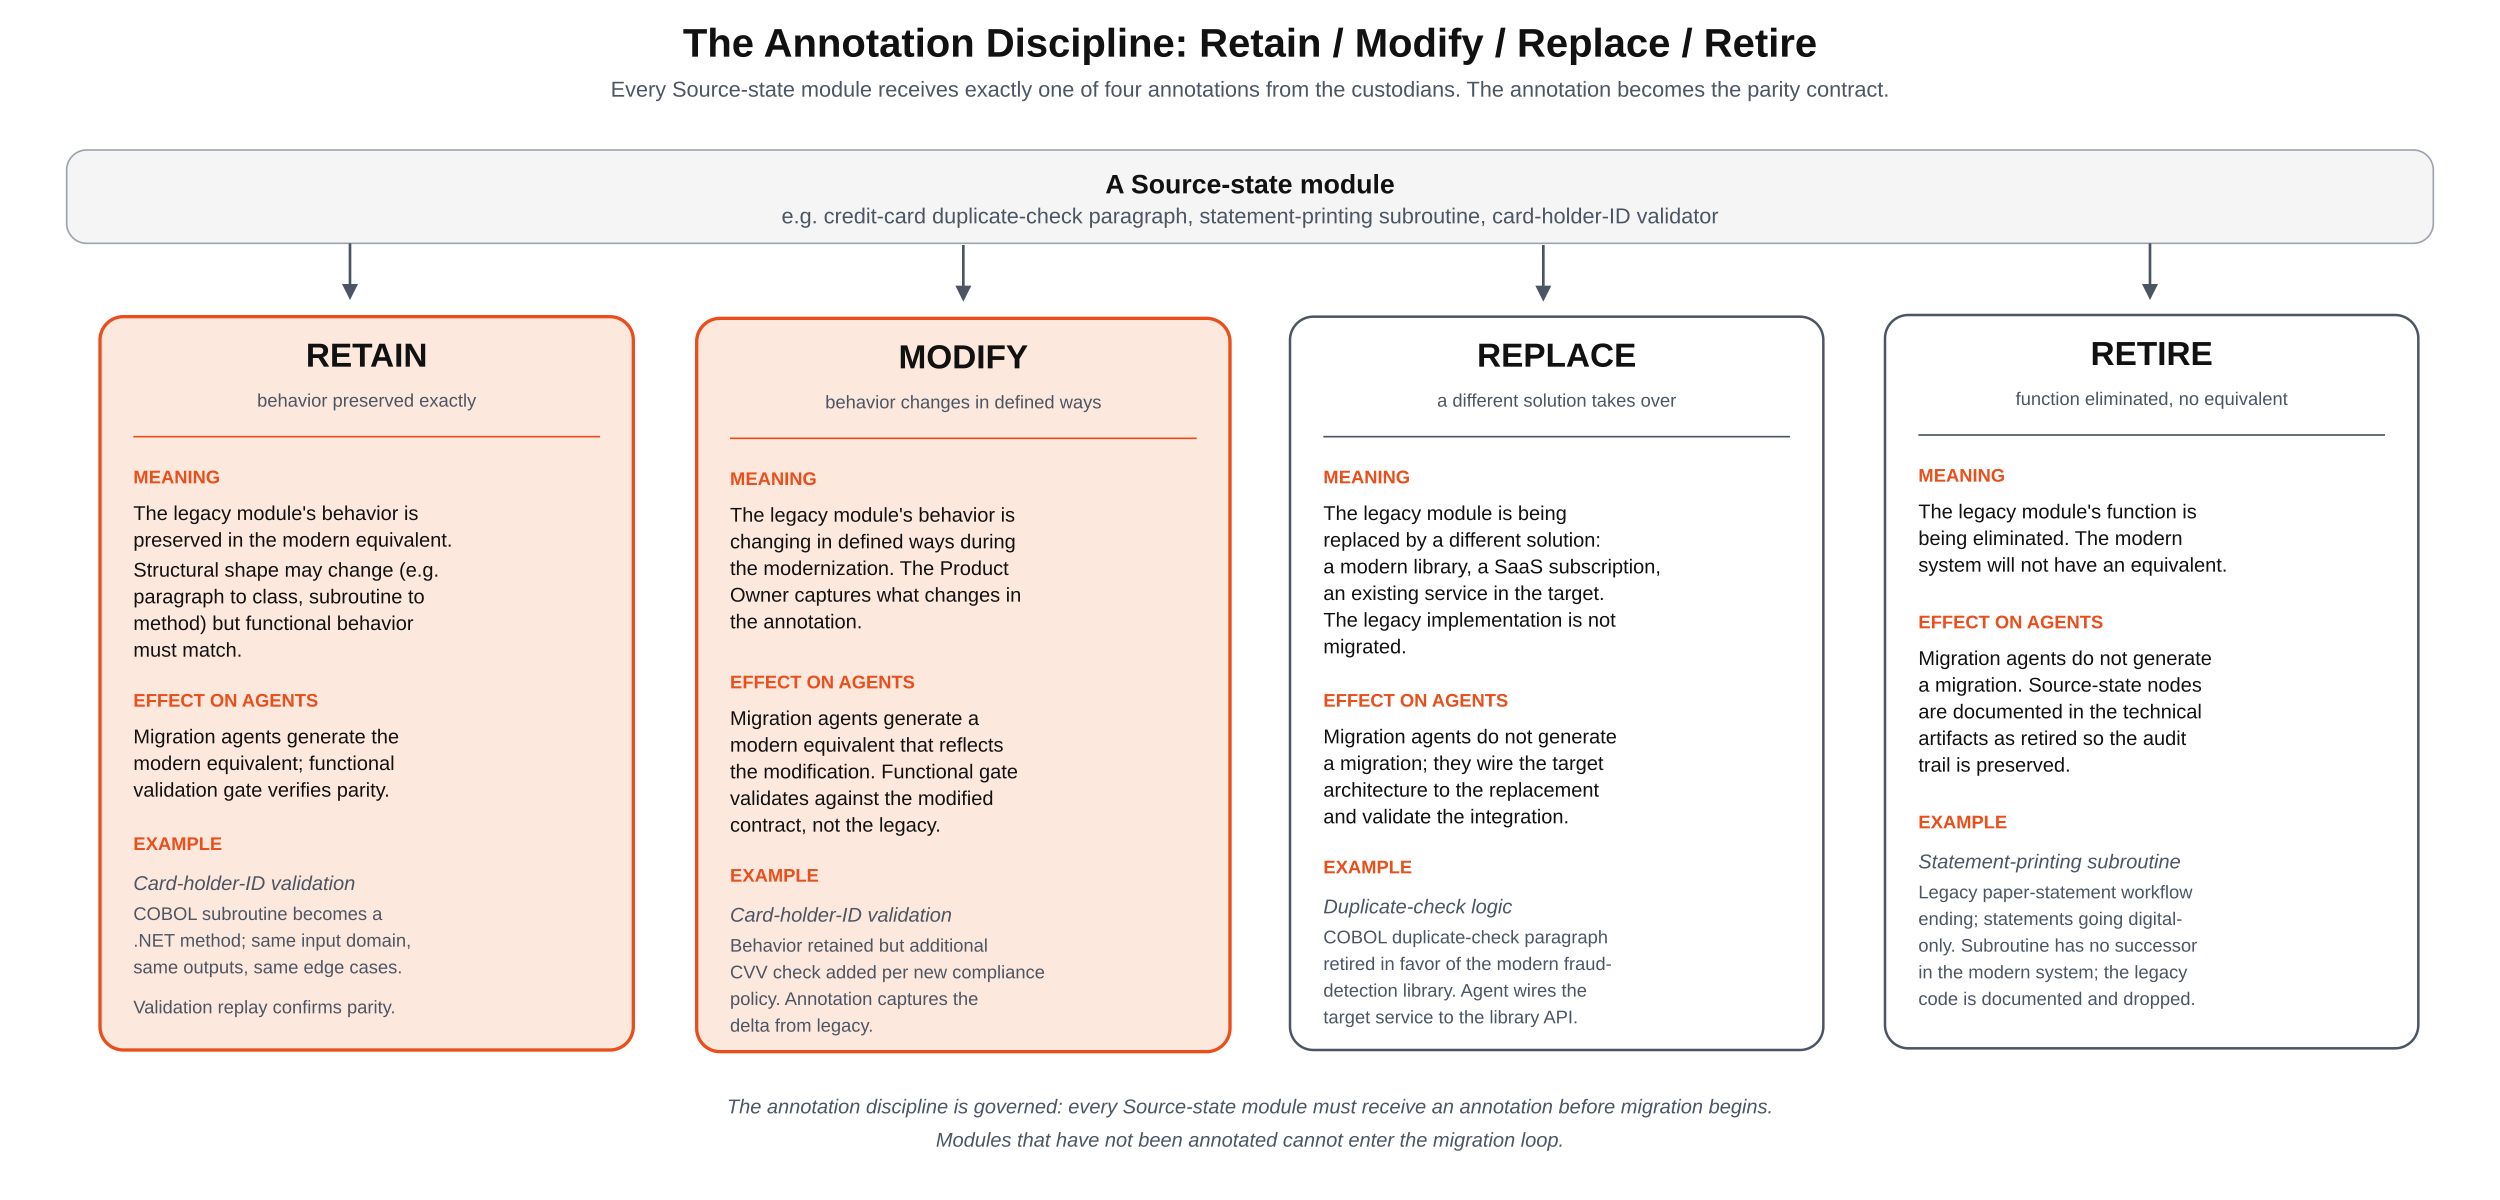
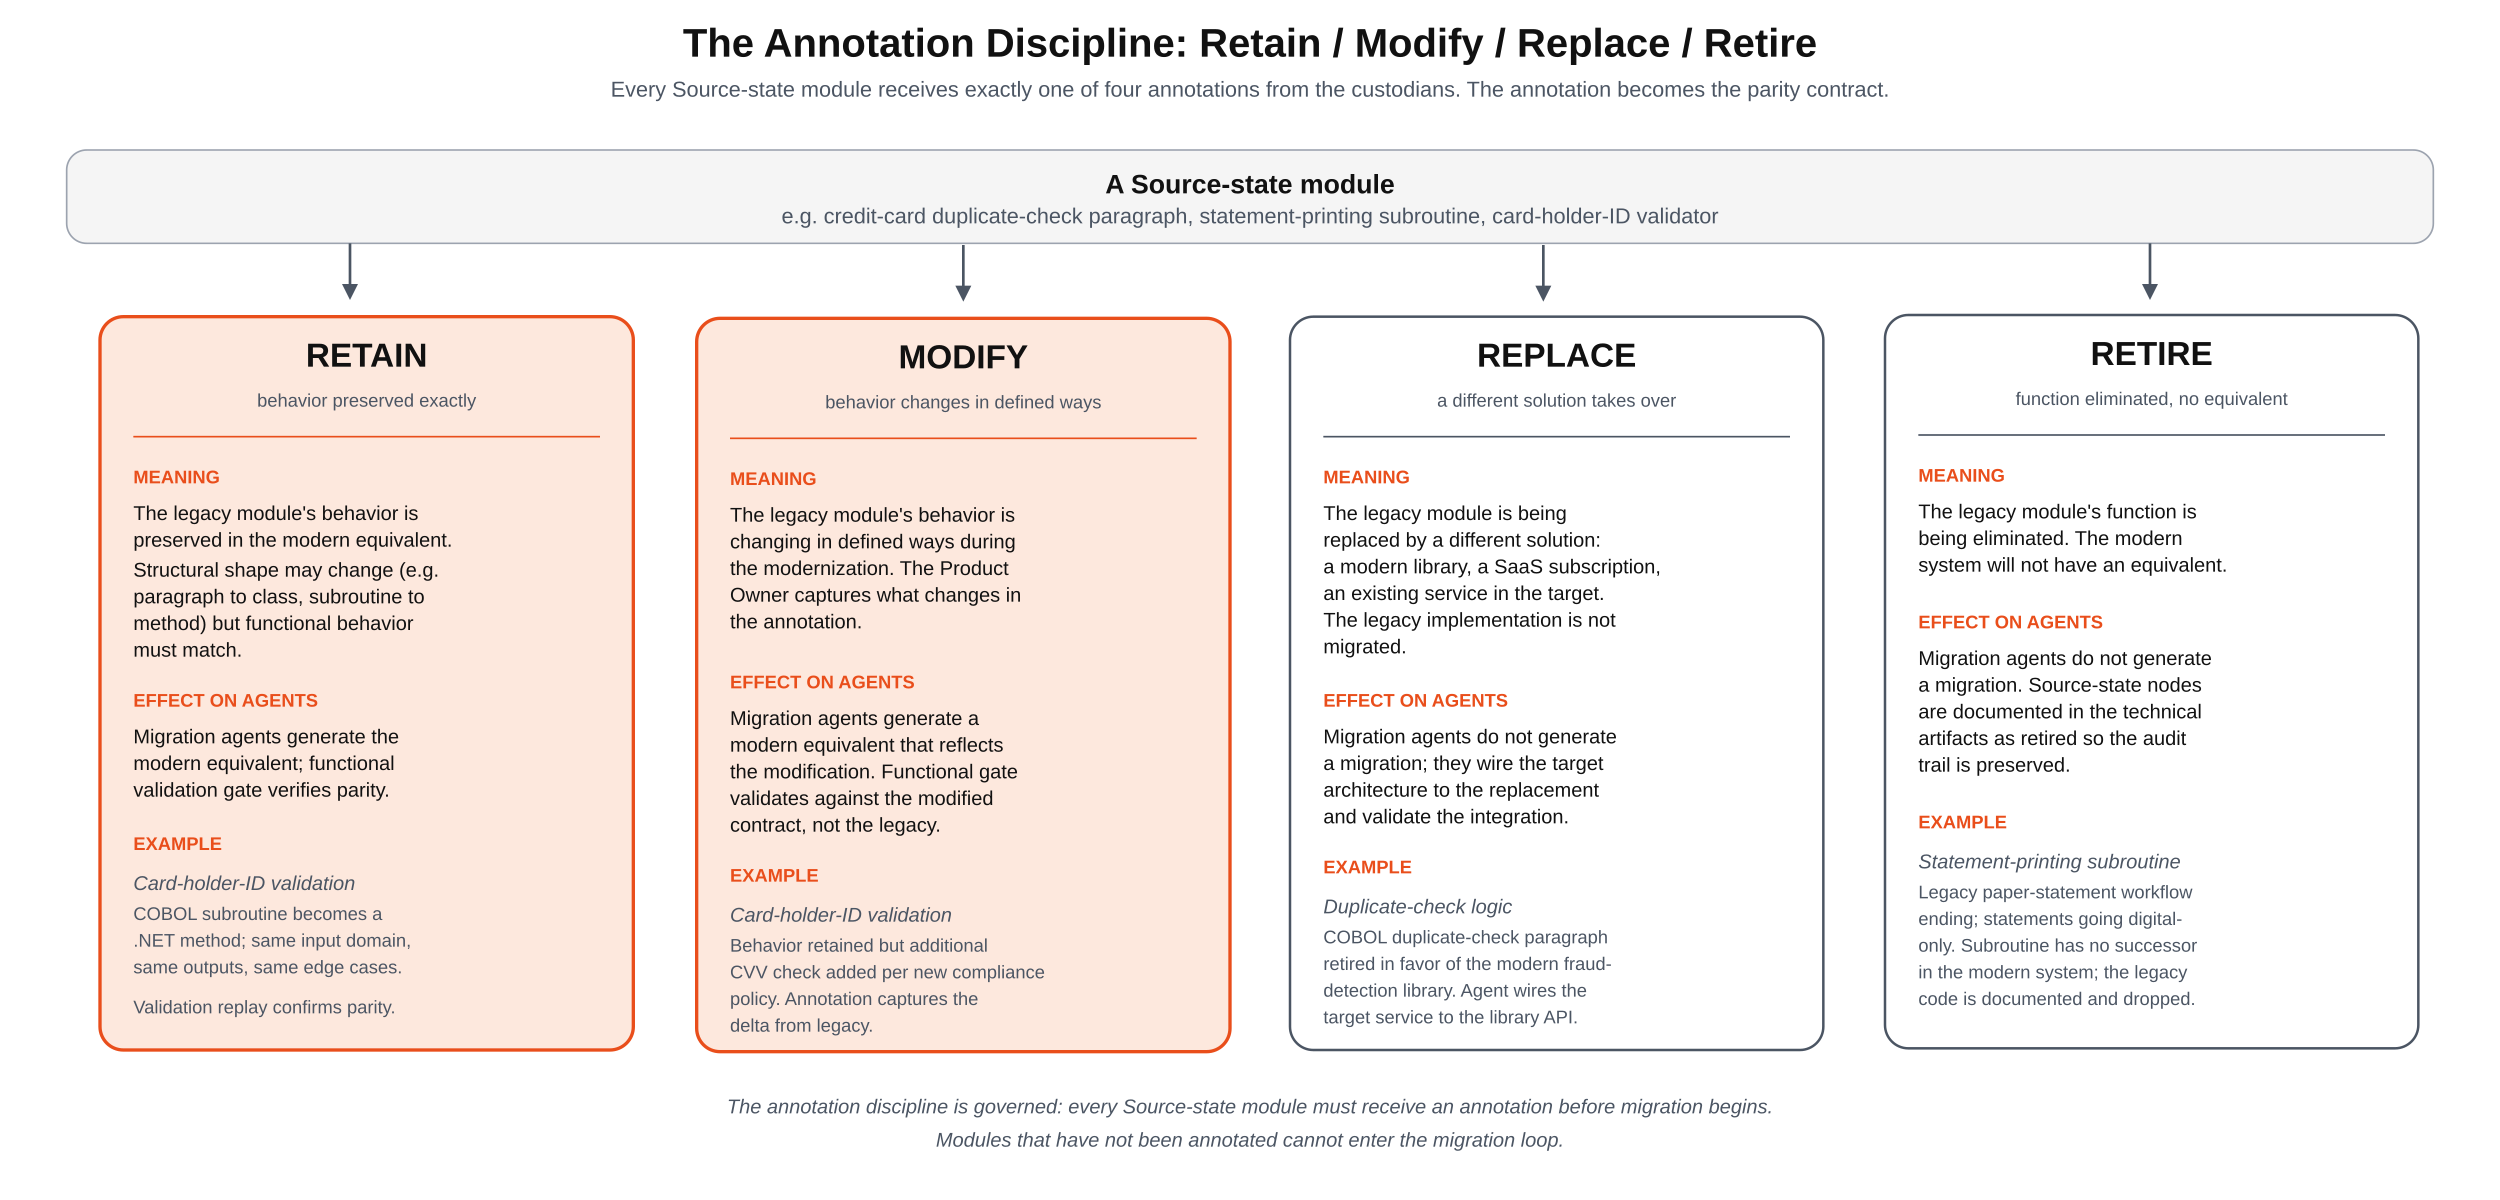
<svg xmlns="http://www.w3.org/2000/svg" width="100%" height="100%" viewBox="0 0 1500 720" version="1.1" xml:space="preserve" style="fill-rule:evenodd;clip-rule:evenodd;" class="se-svg">
  <g transform="matrix(1,0,0,1,750,34)">
-     <text x="-340.266px" y="0px" style="font-family:'Arial-BoldMT', 'Arial', sans-serif;font-weight:700;font-size:24px;fill:var(--se-text,#111111);">The <tspan x="-291.82px -274.488px " y="0px 0px ">An</tspan>notation Discipline: Retain / Modify / Replace / Retire</text>
+     <text x="-340.266px" y="0px" style="font-family:'Arial-BoldMT', 'Arial', sans-serif;font-weight:700;font-size:24px;fill:var(--se-text,#111111);">The Annotation Discipline: Retain / Modify / Replace / Retire</text>
  </g>
  <g transform="matrix(1,0,0,1,750,58)">
-     <text x="-383.589px" y="0px" style="font-family:'ArialMT', 'Arial', sans-serif;font-size:13px;fill:var(--se-text-secondary,#4b5563);">Every Source-state module receives exactly one of four annotations from the custodians. <tspan x="129.943px 137.884px " y="0px 0px ">Th</tspan>e annotation becomes the parity contract.</text>
+     <text x="-383.589px" y="0px" style="font-family:'ArialMT', 'Arial', sans-serif;font-size:13px;fill:var(--se-text-secondary,#4b5563);">Every Source-state module receives exactly one of four annotations from the custodians. The annotation becomes the parity contract.</text>
  </g>
  <path d="M1460,102L1460,134C1460,140.623 1454.623,146 1448,146L52,146C45.377,146 40,140.623 40,134L40,102C40,95.377 45.377,90 52,90L1448,90C1454.623,90 1460,95.377 1460,102Z" style="fill:var(--se-panel-fill,#f5f5f5);stroke:var(--se-panel-stroke,#9ca3af);stroke-width:1px;" />
  <g transform="matrix(1,0,0,1,750,116)">
-     <text x="-86.832px" y="0px" style="font-family:'Arial-BoldMT', 'Arial', sans-serif;font-weight:700;font-size:16px;fill:var(--se-text,#111111);">A<tspan x="-75.871px -71.426px " y="0px 0px "> S</tspan>ource-state module</text>
+     <text x="-86.832px" y="0px" style="font-family:'Arial-BoldMT', 'Arial', sans-serif;font-weight:700;font-size:16px;fill:var(--se-text,#111111);">A Source-state module</text>
  </g>
  <g transform="matrix(1,0,0,1,750,134)">
    <text x="-281.087px" y="0px" style="font-family:'ArialMT', 'Arial', sans-serif;font-size:13px;fill:var(--se-text-secondary,#4b5563);">e.g. credit-card duplicate-check paragraph, statement-printing subroutine, card-holder-ID validator</text>
  </g>
  <g>
    <path d="M214.8,170.4L210,180L205.2,170.4L214.8,170.4Z" style="fill:var(--se-text-secondary,#4b5563);fill-rule:nonzero;" />
    <path d="M210,146L210,172.32" style="fill:none;fill-rule:nonzero;stroke:var(--se-text-secondary,#4b5563);stroke-width:1.6px;" />
    <g transform="matrix(1,0,0,1,38,1)">
      <g transform="matrix(1,-0,-0,1,-38,-1)">
        <path d="M582.8,171.4L578,181L573.2,171.4L582.8,171.4Z" style="fill:var(--se-text-secondary,#4b5563);fill-rule:nonzero;" />
        <path d="M578,147L578,173.32" style="fill:none;fill-rule:nonzero;stroke:var(--se-text-secondary,#4b5563);stroke-width:1.6px;" />
      </g>
    </g>
    <g transform="matrix(1,0,0,1,-29,1)">
      <g transform="matrix(1,-0,-0,1,29,-1)">
        <path d="M930.8,171.4L926,181L921.2,171.4L930.8,171.4Z" style="fill:var(--se-text-secondary,#4b5563);fill-rule:nonzero;" />
        <path d="M926,147L926,173.32" style="fill:none;fill-rule:nonzero;stroke:var(--se-text-secondary,#4b5563);stroke-width:1.6px;" />
      </g>
    </g>
    <path d="M1294.8,170.4L1290,180L1285.2,170.4L1294.8,170.4Z" style="fill:var(--se-text-secondary,#4b5563);fill-rule:nonzero;" />
    <path d="M1290,146L1290,172.32" style="fill:none;fill-rule:nonzero;stroke:var(--se-text-secondary,#4b5563);stroke-width:1.6px;" />
  </g>
  <path d="M380,204L380,616C380,623.727 373.727,630 366,630L74,630C66.273,630 60,623.727 60,616L60,204C60,196.273 66.273,190 74,190L366,190C373.727,190 380,196.273 380,204Z" style="fill:var(--se-accent-fill,#FDE8DD);stroke:var(--se-accent,#E94E1B);stroke-width:2px;" />
  <g transform="matrix(1,0,0,1,220,220)">
-     <text x="-36.479px" y="0px" style="font-family:'Arial-BoldMT', 'Arial', sans-serif;font-weight:700;font-size:20px;fill:var(--se-text,#111111);">RET<tspan x="2.036px 16.479px " y="0px 0px ">AI</tspan>N</text>
+     <text x="-36.479px" y="0px" style="font-family:'Arial-BoldMT', 'Arial', sans-serif;font-weight:700;font-size:20px;fill:var(--se-text,#111111);">RETAIN</text>
  </g>
  <g transform="matrix(1,0,0,1,220,244)">
    <text x="-65.729px" y="0px" style="font-family:'ArialMT', 'Arial', sans-serif;font-size:11px;fill:var(--se-text-secondary,#4b5563);">behavior preserved exactly</text>
  </g>
  <path d="M80,262L360,262" style="fill:none;fill-rule:nonzero;stroke:var(--se-accent,#E94E1B);stroke-width:1px;" />
  <g transform="matrix(1,0,0,1,80,290)">
-     <text x="0px" y="0px" style="font-family:'Arial-BoldMT', 'Arial', sans-serif;font-weight:700;font-size:11px;fill:var(--se-accent,#E94E1B);">M<tspan x="9.273px 16.72px 24.774px 32.828px 35.994px 44.048px " y="0px 0px 0px 0px 0px 0px ">EANING</tspan>
-     </text>
+     <text x="0px" y="0px" style="font-family:'Arial-BoldMT', 'Arial', sans-serif;font-weight:700;font-size:11px;fill:var(--se-accent,#E94E1B);">MEANING</text>
  </g>
  <g transform="matrix(1,0,0,1,80,312)">
    <text x="0px" y="0px" style="font-family:'ArialMT', 'Arial', sans-serif;font-size:12px;fill:var(--se-text,#111111);">The legacy module's behavior is</text>
  </g>
  <g transform="matrix(1,0,0,1,80,328)">
    <text x="0px" y="0px" style="font-family:'ArialMT', 'Arial', sans-serif;font-size:12px;fill:var(--se-text,#111111);">preserved in the modern equivalent.</text>
  </g>
  <g transform="matrix(1,0,0,1,80,346)">
    <text x="0px" y="0px" style="font-family:'ArialMT', 'Arial', sans-serif;font-size:12px;fill:var(--se-text,#111111);">Structural shape may change (e.g.</text>
  </g>
  <g transform="matrix(1,0,0,1,80,362)">
    <text x="0px" y="0px" style="font-family:'ArialMT', 'Arial', sans-serif;font-size:12px;fill:var(--se-text,#111111);">paragraph to class, subroutine to</text>
  </g>
  <g transform="matrix(1,0,0,1,80,378)">
    <text x="0px" y="0px" style="font-family:'ArialMT', 'Arial', sans-serif;font-size:12px;fill:var(--se-text,#111111);">method) but functional behavior</text>
  </g>
  <g transform="matrix(1,0,0,1,80,394)">
    <text x="0px" y="0px" style="font-family:'ArialMT', 'Arial', sans-serif;font-size:12px;fill:var(--se-text,#111111);">must match.</text>
  </g>
  <g transform="matrix(1,0,0,1,80,424)">
-     <text x="0px" y="0px" style="font-family:'Arial-BoldMT', 'Arial', sans-serif;font-weight:700;font-size:11px;fill:var(--se-accent,#E94E1B);">E<tspan x="7.447px 14.276px 21.105px 28.552px 36.606px 43.435px 46.602px 55.268px 63.322px 66.079px 74.133px 82.799px 90.246px 98.3px 105.129px " y="0px 0px 0px 0px 0px 0px 0px 0px 0px 0px 0px 0px 0px 0px 0px ">FFECT ON AGENTS</tspan>
-     </text>
+     <text x="0px" y="0px" style="font-family:'Arial-BoldMT', 'Arial', sans-serif;font-weight:700;font-size:11px;fill:var(--se-accent,#E94E1B);">EFFECT ON AGENTS</text>
  </g>
  <g transform="matrix(1,0,0,1,80,446)">
    <text x="0px" y="0px" style="font-family:'ArialMT', 'Arial', sans-serif;font-size:12px;fill:var(--se-text,#111111);">Migration agents generate the</text>
  </g>
  <g transform="matrix(1,0,0,1,80,462)">
    <text x="0px" y="0px" style="font-family:'ArialMT', 'Arial', sans-serif;font-size:12px;fill:var(--se-text,#111111);">modern equivalent; functional</text>
  </g>
  <g transform="matrix(1,0,0,1,80,478)">
    <g transform="matrix(12,0,0,12,100.0605,0)">
        </g>
    <g transform="matrix(12,0,0,12,103.3945,0)">
        </g>
-     <text x="0px" y="0px" style="font-family:'ArialMT', 'Arial', sans-serif;font-size:12px;fill:var(--se-text,#111111);">validation gate veriﬁes parity<tspan x="150.521px " y="0px ">.</tspan>
-     </text>
+     <text x="0px" y="0px" style="font-family:'ArialMT', 'Arial', sans-serif;font-size:12px;fill:var(--se-text,#111111);">validation gate veriﬁes parity.</text>
  </g>
  <g transform="matrix(1,0,0,1,80,510)">
-     <text x="0px" y="0px" style="font-family:'Arial-BoldMT', 'Arial', sans-serif;font-weight:700;font-size:11px;fill:var(--se-accent,#E94E1B);">E<tspan x="7.447px 14.894px 22.948px 32.221px 39.668px 46.497px " y="0px 0px 0px 0px 0px 0px ">XAMPLE</tspan>
-     </text>
+     <text x="0px" y="0px" style="font-family:'Arial-BoldMT', 'Arial', sans-serif;font-weight:700;font-size:11px;fill:var(--se-accent,#E94E1B);">EXAMPLE</text>
  </g>
  <g transform="matrix(1,0,0,1,80,534)">
-     <text x="0px" y="0px" style="font-family:'Arial-ItalicMT', 'Arial', sans-serif;font-style:italic;font-size:12px;fill:var(--se-text-secondary,#4b5563);">Card-holder<tspan x="63.146px 67.143px " y="0px 0px ">-I</tspan>D validation</text>
+     <text x="0px" y="0px" style="font-family:'Arial-ItalicMT', 'Arial', sans-serif;font-style:italic;font-size:12px;fill:var(--se-text-secondary,#4b5563);">Card-holder-ID validation</text>
  </g>
  <g transform="matrix(1,0,0,1,80,552)">
-     <text x="0px" y="0px" style="font-family:'ArialMT', 'Arial', sans-serif;font-size:11px;fill:var(--se-text-secondary,#4b5563);">COBOL<tspan x="38.103px 41.159px " y="0px 0px "> s</tspan>ubroutine becomes a</text>
+     <text x="0px" y="0px" style="font-family:'ArialMT', 'Arial', sans-serif;font-size:11px;fill:var(--se-text-secondary,#4b5563);">COBOL subroutine becomes a</text>
  </g>
  <g transform="matrix(1,0,0,1,80,568)">
-     <text x="0px" y="0px" style="font-family:'ArialMT', 'Arial', sans-serif;font-size:11px;fill:var(--se-text-secondary,#4b5563);">.NET<tspan x="24.857px 27.914px " y="0px 0px "> m</tspan>ethod; same input domain,</text>
+     <text x="0px" y="0px" style="font-family:'ArialMT', 'Arial', sans-serif;font-size:11px;fill:var(--se-text-secondary,#4b5563);">.NET method; same input domain,</text>
  </g>
  <g transform="matrix(1,0,0,1,80,584)">
    <text x="0px" y="0px" style="font-family:'ArialMT', 'Arial', sans-serif;font-size:11px;fill:var(--se-text-secondary,#4b5563);">same outputs, same edge cases.</text>
  </g>
  <g transform="matrix(1,0,0,1,80,608)">
    <g transform="matrix(11,0,0,11,101.3042,0)">
        </g>
    <g transform="matrix(11,0,0,11,104.3604,0)">
        </g>
-     <text x="0px" y="0px" style="font-family:'ArialMT', 'Arial', sans-serif;font-size:11px;fill:var(--se-text-secondary,#4b5563);">V<tspan x="6.521px 12.638px " y="0px 0px ">al</tspan>idation replay conﬁrms parity<tspan x="154.269px " y="0px ">.</tspan>
-     </text>
+     <text x="0px" y="0px" style="font-family:'ArialMT', 'Arial', sans-serif;font-size:11px;fill:var(--se-text-secondary,#4b5563);">Validation replay conﬁrms parity.</text>
  </g>
  <g transform="matrix(1,0,0,1,28,1)">
    <path d="M710,204L710,616C710,623.727 703.727,630 696,630L404,630C396.273,630 390,623.727 390,616L390,204C390,196.273 396.273,190 404,190L696,190C703.727,190 710,196.273 710,204Z" style="fill:var(--se-accent-fill,#FDE8DD);stroke:var(--se-accent,#E94E1B);stroke-width:2px;" />
  </g>
  <g transform="matrix(1,0,0,1,578,221)">
    <text x="-38.887px" y="0px" style="font-family:'Arial-BoldMT', 'Arial', sans-serif;font-weight:700;font-size:20px;fill:var(--se-text,#111111);">MODIFY</text>
  </g>
  <g transform="matrix(1,0,0,1,578,245)">
    <g transform="matrix(11,0,0,11,30.88916,0)">
        </g>
    <g transform="matrix(11,0,0,11,33.94531,0)">
        </g>
    <text x="-82.86px" y="0px" style="font-family:'ArialMT', 'Arial', sans-serif;font-size:11px;fill:var(--se-text-secondary,#4b5563);">behavior changes in deﬁned ways</text>
  </g>
  <g transform="matrix(1,0,0,1,28,1)">
    <path d="M410,262L690,262" style="fill:none;fill-rule:nonzero;stroke:var(--se-accent,#E94E1B);stroke-width:1px;" />
  </g>
  <g transform="matrix(1,0,0,1,438,291)">
-     <text x="0px" y="0px" style="font-family:'Arial-BoldMT', 'Arial', sans-serif;font-weight:700;font-size:11px;fill:var(--se-accent,#E94E1B);">M<tspan x="9.273px 16.72px 24.774px 32.828px 35.994px 44.048px " y="0px 0px 0px 0px 0px 0px ">EANING</tspan>
-     </text>
+     <text x="0px" y="0px" style="font-family:'Arial-BoldMT', 'Arial', sans-serif;font-weight:700;font-size:11px;fill:var(--se-accent,#E94E1B);">MEANING</text>
  </g>
  <g transform="matrix(1,0,0,1,438,313)">
    <text x="0px" y="0px" style="font-family:'ArialMT', 'Arial', sans-serif;font-size:12px;fill:var(--se-text,#111111);">The legacy module's behavior is</text>
  </g>
  <g transform="matrix(1,0,0,1,438,329)">
    <g transform="matrix(12,0,0,12,78.06445,0)">
        </g>
    <g transform="matrix(12,0,0,12,81.39844,0)">
        </g>
    <text x="0px" y="0px" style="font-family:'ArialMT', 'Arial', sans-serif;font-size:12px;fill:var(--se-text,#111111);">changing in deﬁned ways during</text>
  </g>
  <g transform="matrix(1,0,0,1,438,345)">
-     <text x="0px" y="0px" style="font-family:'ArialMT', 'Arial', sans-serif;font-size:12px;fill:var(--se-text,#111111);">the modernization. <tspan x="101.842px 109.172px " y="0px 0px ">Th</tspan>e Product</text>
+     <text x="0px" y="0px" style="font-family:'ArialMT', 'Arial', sans-serif;font-size:12px;fill:var(--se-text,#111111);">the modernization. The Product</text>
  </g>
  <g transform="matrix(1,0,0,1,438,361)">
    <text x="0px" y="0px" style="font-family:'ArialMT', 'Arial', sans-serif;font-size:12px;fill:var(--se-text,#111111);">Owner captures what changes in</text>
  </g>
  <g transform="matrix(1,0,0,1,438,377)">
    <text x="0px" y="0px" style="font-family:'ArialMT', 'Arial', sans-serif;font-size:12px;fill:var(--se-text,#111111);">the annotation.</text>
  </g>
  <g transform="matrix(1,0,0,1,438,413)">
-     <text x="0px" y="0px" style="font-family:'Arial-BoldMT', 'Arial', sans-serif;font-weight:700;font-size:11px;fill:var(--se-accent,#E94E1B);">E<tspan x="7.447px 14.276px 21.105px 28.552px 36.606px 43.435px 46.602px 55.268px 63.322px 66.079px 74.133px 82.799px 90.246px 98.3px 105.129px " y="0px 0px 0px 0px 0px 0px 0px 0px 0px 0px 0px 0px 0px 0px 0px ">FFECT ON AGENTS</tspan>
-     </text>
+     <text x="0px" y="0px" style="font-family:'Arial-BoldMT', 'Arial', sans-serif;font-weight:700;font-size:11px;fill:var(--se-accent,#E94E1B);">EFFECT ON AGENTS</text>
  </g>
  <g transform="matrix(1,0,0,1,438,435)">
    <text x="0px" y="0px" style="font-family:'ArialMT', 'Arial', sans-serif;font-size:12px;fill:var(--se-text,#111111);">Migration agents generate a</text>
  </g>
  <g transform="matrix(1,0,0,1,438,451)">
    <g transform="matrix(12,0,0,12,136.084,0)">
        </g>
    <g transform="matrix(12,0,0,12,139.418,0)">
        </g>
    <text x="0px" y="0px" style="font-family:'ArialMT', 'Arial', sans-serif;font-size:12px;fill:var(--se-text,#111111);">modern equivalent that reﬂects</text>
  </g>
  <g transform="matrix(1,0,0,1,438,467)">
    <g transform="matrix(12,0,0,12,46.02539,0)">
        </g>
    <g transform="matrix(12,0,0,12,49.35938,0)">
        </g>
    <text x="0px" y="0px" style="font-family:'ArialMT', 'Arial', sans-serif;font-size:12px;fill:var(--se-text,#111111);">the modiﬁcation. Functional gate</text>
  </g>
  <g transform="matrix(1,0,0,1,438,483)">
    <g transform="matrix(12,0,0,12,138.75,0)">
        </g>
    <g transform="matrix(12,0,0,12,142.084,0)">
        </g>
    <text x="0px" y="0px" style="font-family:'ArialMT', 'Arial', sans-serif;font-size:12px;fill:var(--se-text,#111111);">validates against the modiﬁed</text>
  </g>
  <g transform="matrix(1,0,0,1,438,499)">
-     <text x="0px" y="0px" style="font-family:'ArialMT', 'Arial', sans-serif;font-size:12px;fill:var(--se-text,#111111);">contract, not the legacy<tspan x="123.182px " y="0px ">.</tspan>
-     </text>
+     <text x="0px" y="0px" style="font-family:'ArialMT', 'Arial', sans-serif;font-size:12px;fill:var(--se-text,#111111);">contract, not the legacy.</text>
  </g>
  <g transform="matrix(1,0,0,1,438,529)">
-     <text x="0px" y="0px" style="font-family:'Arial-BoldMT', 'Arial', sans-serif;font-weight:700;font-size:11px;fill:var(--se-accent,#E94E1B);">E<tspan x="7.447px 14.894px 22.948px 32.221px 39.668px 46.497px " y="0px 0px 0px 0px 0px 0px ">XAMPLE</tspan>
-     </text>
+     <text x="0px" y="0px" style="font-family:'Arial-BoldMT', 'Arial', sans-serif;font-weight:700;font-size:11px;fill:var(--se-accent,#E94E1B);">EXAMPLE</text>
  </g>
  <g transform="matrix(1,0,0,1,438,553)">
-     <text x="0px" y="0px" style="font-family:'Arial-ItalicMT', 'Arial', sans-serif;font-style:italic;font-size:12px;fill:var(--se-text-secondary,#4b5563);">Card-holder<tspan x="63.146px 67.143px " y="0px 0px ">-I</tspan>D validation</text>
+     <text x="0px" y="0px" style="font-family:'Arial-ItalicMT', 'Arial', sans-serif;font-style:italic;font-size:12px;fill:var(--se-text-secondary,#4b5563);">Card-holder-ID validation</text>
  </g>
  <g transform="matrix(1,0,0,1,438,571)">
    <text x="0px" y="0px" style="font-family:'ArialMT', 'Arial', sans-serif;font-size:11px;fill:var(--se-text-secondary,#4b5563);">Behavior retained but additional</text>
  </g>
  <g transform="matrix(1,0,0,1,438,587)">
    <text x="0px" y="0px" style="font-family:'ArialMT', 'Arial', sans-serif;font-size:11px;fill:var(--se-text-secondary,#4b5563);">CVV check added per new compliance</text>
  </g>
  <g transform="matrix(1,0,0,1,438,603)">
-     <text x="0px" y="0px" style="font-family:'ArialMT', 'Arial', sans-serif;font-size:11px;fill:var(--se-text-secondary,#4b5563);">policy<tspan x="27.307px 30.363px 32.812px 40.149px " y="0px 0px 0px 0px ">. An</tspan>notation captures the</text>
+     <text x="0px" y="0px" style="font-family:'ArialMT', 'Arial', sans-serif;font-size:11px;fill:var(--se-text-secondary,#4b5563);">policy. Annotation captures the</text>
  </g>
  <g transform="matrix(1,0,0,1,438,619)">
-     <text x="0px" y="0px" style="font-family:'ArialMT', 'Arial', sans-serif;font-size:11px;fill:var(--se-text-secondary,#4b5563);">delta from legacy<tspan x="82.946px " y="0px ">.</tspan>
-     </text>
+     <text x="0px" y="0px" style="font-family:'ArialMT', 'Arial', sans-serif;font-size:11px;fill:var(--se-text-secondary,#4b5563);">delta from legacy.</text>
  </g>
  <g transform="matrix(1,0,0,1,54,0)">
    <path d="M1040,204L1040,616C1040,623.727 1033.727,630 1026,630L734,630C726.273,630 720,623.727 720,616L720,204C720,196.273 726.273,190 734,190L1026,190C1033.727,190 1040,196.273 1040,204Z" style="fill:var(--se-box-fill,#ffffff);stroke:var(--se-text-secondary,#4b5563);stroke-width:1.5px;" />
  </g>
  <g transform="matrix(1,0,0,1,934,220)">
    <text x="-47.783px" y="0px" style="font-family:'Arial-BoldMT', 'Arial', sans-serif;font-weight:700;font-size:20px;fill:var(--se-text,#111111);">REPLACE</text>
  </g>
  <g transform="matrix(1,0,0,1,934,244)">
-     <text x="-71.747px" y="0px" style="font-family:'ArialMT', 'Arial', sans-serif;font-size:11px;fill:var(--se-text-secondary,#4b5563);">a dif<tspan x="-51.154px -48.098px " y="0px 0px ">fe</tspan>rent solution takes over</text>
+     <text x="-71.747px" y="0px" style="font-family:'ArialMT', 'Arial', sans-serif;font-size:11px;fill:var(--se-text-secondary,#4b5563);">a different solution takes over</text>
  </g>
  <g transform="matrix(1,0,0,1,54,0)">
    <path d="M740,262L1020,262" style="fill:none;fill-rule:nonzero;stroke:var(--se-text-secondary,#4b5563);stroke-width:1px;" />
  </g>
  <g transform="matrix(1,0,0,1,794,290)">
-     <text x="0px" y="0px" style="font-family:'Arial-BoldMT', 'Arial', sans-serif;font-weight:700;font-size:11px;fill:var(--se-accent,#E94E1B);">M<tspan x="9.273px 16.72px 24.774px 32.828px 35.994px 44.048px " y="0px 0px 0px 0px 0px 0px ">EANING</tspan>
-     </text>
+     <text x="0px" y="0px" style="font-family:'Arial-BoldMT', 'Arial', sans-serif;font-weight:700;font-size:11px;fill:var(--se-accent,#E94E1B);">MEANING</text>
  </g>
  <g transform="matrix(1,0,0,1,794,312)">
    <text x="0px" y="0px" style="font-family:'ArialMT', 'Arial', sans-serif;font-size:12px;fill:var(--se-text,#111111);">The legacy module is being</text>
  </g>
  <g transform="matrix(1,0,0,1,794,328)">
-     <text x="0px" y="0px" style="font-family:'ArialMT', 'Arial', sans-serif;font-size:12px;fill:var(--se-text,#111111);">replaced by a dif<tspan x="87.838px 91.172px " y="0px 0px ">fe</tspan>rent solution:</text>
+     <text x="0px" y="0px" style="font-family:'ArialMT', 'Arial', sans-serif;font-size:12px;fill:var(--se-text,#111111);">replaced by a different solution:</text>
  </g>
  <g transform="matrix(1,0,0,1,794,344)">
-     <text x="0px" y="0px" style="font-family:'ArialMT', 'Arial', sans-serif;font-size:12px;fill:var(--se-text,#111111);">a modern library<tspan x="85.811px 89.145px " y="0px 0px ">, </tspan>a SaaS subscription,</text>
+     <text x="0px" y="0px" style="font-family:'ArialMT', 'Arial', sans-serif;font-size:12px;fill:var(--se-text,#111111);">a modern library, a SaaS subscription,</text>
  </g>
  <g transform="matrix(1,0,0,1,794,360)">
    <text x="0px" y="0px" style="font-family:'ArialMT', 'Arial', sans-serif;font-size:12px;fill:var(--se-text,#111111);">an existing service in the target.</text>
  </g>
  <g transform="matrix(1,0,0,1,794,376)">
    <text x="0px" y="0px" style="font-family:'ArialMT', 'Arial', sans-serif;font-size:12px;fill:var(--se-text,#111111);">The legacy implementation is not</text>
  </g>
  <g transform="matrix(1,0,0,1,794,392)">
    <text x="0px" y="0px" style="font-family:'ArialMT', 'Arial', sans-serif;font-size:12px;fill:var(--se-text,#111111);">migrated.</text>
  </g>
  <g transform="matrix(1,0,0,1,794,424)">
-     <text x="0px" y="0px" style="font-family:'Arial-BoldMT', 'Arial', sans-serif;font-weight:700;font-size:11px;fill:var(--se-accent,#E94E1B);">E<tspan x="7.447px 14.276px 21.105px 28.552px 36.606px 43.435px 46.602px 55.268px 63.322px 66.079px 74.133px 82.799px 90.246px 98.3px 105.129px " y="0px 0px 0px 0px 0px 0px 0px 0px 0px 0px 0px 0px 0px 0px 0px ">FFECT ON AGENTS</tspan>
-     </text>
+     <text x="0px" y="0px" style="font-family:'Arial-BoldMT', 'Arial', sans-serif;font-weight:700;font-size:11px;fill:var(--se-accent,#E94E1B);">EFFECT ON AGENTS</text>
  </g>
  <g transform="matrix(1,0,0,1,794,446)">
    <text x="0px" y="0px" style="font-family:'ArialMT', 'Arial', sans-serif;font-size:12px;fill:var(--se-text,#111111);">Migration agents do not generate</text>
  </g>
  <g transform="matrix(1,0,0,1,794,462)">
    <text x="0px" y="0px" style="font-family:'ArialMT', 'Arial', sans-serif;font-size:12px;fill:var(--se-text,#111111);">a migration; they wire the target</text>
  </g>
  <g transform="matrix(1,0,0,1,794,478)">
    <text x="0px" y="0px" style="font-family:'ArialMT', 'Arial', sans-serif;font-size:12px;fill:var(--se-text,#111111);">architecture to the replacement</text>
  </g>
  <g transform="matrix(1,0,0,1,794,494)">
    <text x="0px" y="0px" style="font-family:'ArialMT', 'Arial', sans-serif;font-size:12px;fill:var(--se-text,#111111);">and validate the integration.</text>
  </g>
  <g transform="matrix(1,0,0,1,794,524)">
-     <text x="0px" y="0px" style="font-family:'Arial-BoldMT', 'Arial', sans-serif;font-weight:700;font-size:11px;fill:var(--se-accent,#E94E1B);">E<tspan x="7.447px 14.894px 22.948px 32.221px 39.668px 46.497px " y="0px 0px 0px 0px 0px 0px ">XAMPLE</tspan>
-     </text>
+     <text x="0px" y="0px" style="font-family:'Arial-BoldMT', 'Arial', sans-serif;font-weight:700;font-size:11px;fill:var(--se-accent,#E94E1B);">EXAMPLE</text>
  </g>
  <g transform="matrix(1,0,0,1,794,548)">
    <text x="0px" y="0px" style="font-family:'Arial-ItalicMT', 'Arial', sans-serif;font-style:italic;font-size:12px;fill:var(--se-text-secondary,#4b5563);">Duplicate-check logic</text>
  </g>
  <g transform="matrix(1,0,0,1,794,566)">
-     <text x="0px" y="0px" style="font-family:'ArialMT', 'Arial', sans-serif;font-size:11px;fill:var(--se-text-secondary,#4b5563);">COBOL<tspan x="38.103px 41.159px " y="0px 0px "> d</tspan>uplicate-check paragraph</text>
+     <text x="0px" y="0px" style="font-family:'ArialMT', 'Arial', sans-serif;font-size:11px;fill:var(--se-text-secondary,#4b5563);">COBOL duplicate-check paragraph</text>
  </g>
  <g transform="matrix(1,0,0,1,794,582)">
    <text x="0px" y="0px" style="font-family:'ArialMT', 'Arial', sans-serif;font-size:11px;fill:var(--se-text-secondary,#4b5563);">retired in favor of the modern fraud-</text>
  </g>
  <g transform="matrix(1,0,0,1,794,598)">
-     <text x="0px" y="0px" style="font-family:'ArialMT', 'Arial', sans-serif;font-size:11px;fill:var(--se-text-secondary,#4b5563);">detection library<tspan x="76.833px 79.89px 82.339px 89.676px " y="0px 0px 0px 0px ">. Ag</tspan>ent wires the</text>
+     <text x="0px" y="0px" style="font-family:'ArialMT', 'Arial', sans-serif;font-size:11px;fill:var(--se-text-secondary,#4b5563);">detection library. Agent wires the</text>
  </g>
  <g transform="matrix(1,0,0,1,794,614)">
-     <text x="0px" y="0px" style="font-family:'ArialMT', 'Arial', sans-serif;font-size:11px;fill:var(--se-text-secondary,#4b5563);">target service to the library <tspan x="132.059px 139.396px " y="0px 0px ">AP</tspan>I.</text>
+     <text x="0px" y="0px" style="font-family:'ArialMT', 'Arial', sans-serif;font-size:11px;fill:var(--se-text-secondary,#4b5563);">target service to the library API.</text>
  </g>
  <g transform="matrix(1,0,0,1,81,-1)">
    <path d="M1370,204L1370,616C1370,623.727 1363.727,630 1356,630L1064,630C1056.273,630 1050,623.727 1050,616L1050,204C1050,196.273 1056.273,190 1064,190L1356,190C1363.727,190 1370,196.273 1370,204Z" style="fill:var(--se-box-fill,#ffffff);stroke:var(--se-text-secondary,#4b5563);stroke-width:1.5px;" />
  </g>
  <g transform="matrix(1,0,0,1,1291,219)">
    <text x="-36.67px" y="0px" style="font-family:'Arial-BoldMT', 'Arial', sans-serif;font-weight:700;font-size:20px;fill:var(--se-text,#111111);">RETIRE</text>
  </g>
  <g transform="matrix(1,0,0,1,1291,243)">
    <text x="-81.638px" y="0px" style="font-family:'ArialMT', 'Arial', sans-serif;font-size:11px;fill:var(--se-text-secondary,#4b5563);">function eliminated, no equivalent</text>
  </g>
  <g transform="matrix(1,0,0,1,81,-1)">
    <path d="M1070,262L1350,262" style="fill:none;fill-rule:nonzero;stroke:var(--se-text-secondary,#4b5563);stroke-width:1px;" />
  </g>
  <g transform="matrix(1,0,0,1,1151,289)">
-     <text x="0px" y="0px" style="font-family:'Arial-BoldMT', 'Arial', sans-serif;font-weight:700;font-size:11px;fill:var(--se-accent,#E94E1B);">M<tspan x="9.273px 16.72px 24.774px 32.828px 35.994px 44.048px " y="0px 0px 0px 0px 0px 0px ">EANING</tspan>
-     </text>
+     <text x="0px" y="0px" style="font-family:'Arial-BoldMT', 'Arial', sans-serif;font-weight:700;font-size:11px;fill:var(--se-accent,#E94E1B);">MEANING</text>
  </g>
  <g transform="matrix(1,0,0,1,1151,311)">
    <text x="0px" y="0px" style="font-family:'ArialMT', 'Arial', sans-serif;font-size:12px;fill:var(--se-text,#111111);">The legacy module's function is</text>
  </g>
  <g transform="matrix(1,0,0,1,1151,327)">
-     <text x="0px" y="0px" style="font-family:'ArialMT', 'Arial', sans-serif;font-size:12px;fill:var(--se-text,#111111);">being eliminated. <tspan x="93.844px 101.174px " y="0px 0px ">Th</tspan>e modern</text>
+     <text x="0px" y="0px" style="font-family:'ArialMT', 'Arial', sans-serif;font-size:12px;fill:var(--se-text,#111111);">being eliminated. The modern</text>
  </g>
  <g transform="matrix(1,0,0,1,1151,343)">
    <text x="0px" y="0px" style="font-family:'ArialMT', 'Arial', sans-serif;font-size:12px;fill:var(--se-text,#111111);">system will not have an equivalent.</text>
  </g>
  <g transform="matrix(1,0,0,1,1151,377)">
-     <text x="0px" y="0px" style="font-family:'Arial-BoldMT', 'Arial', sans-serif;font-weight:700;font-size:11px;fill:var(--se-accent,#E94E1B);">E<tspan x="7.447px 14.276px 21.105px 28.552px 36.606px 43.435px 46.602px 55.268px 63.322px 66.079px 74.133px 82.799px 90.246px 98.3px 105.129px " y="0px 0px 0px 0px 0px 0px 0px 0px 0px 0px 0px 0px 0px 0px 0px ">FFECT ON AGENTS</tspan>
-     </text>
+     <text x="0px" y="0px" style="font-family:'Arial-BoldMT', 'Arial', sans-serif;font-weight:700;font-size:11px;fill:var(--se-accent,#E94E1B);">EFFECT ON AGENTS</text>
  </g>
  <g transform="matrix(1,0,0,1,1151,399)">
    <text x="0px" y="0px" style="font-family:'ArialMT', 'Arial', sans-serif;font-size:12px;fill:var(--se-text,#111111);">Migration agents do not generate</text>
  </g>
  <g transform="matrix(1,0,0,1,1151,415)">
    <text x="0px" y="0px" style="font-family:'ArialMT', 'Arial', sans-serif;font-size:12px;fill:var(--se-text,#111111);">a migration. Source-state nodes</text>
  </g>
  <g transform="matrix(1,0,0,1,1151,431)">
    <text x="0px" y="0px" style="font-family:'ArialMT', 'Arial', sans-serif;font-size:12px;fill:var(--se-text,#111111);">are documented in the technical</text>
  </g>
  <g transform="matrix(1,0,0,1,1151,447)">
    <text x="0px" y="0px" style="font-family:'ArialMT', 'Arial', sans-serif;font-size:12px;fill:var(--se-text,#111111);">artifacts as retired so the audit</text>
  </g>
  <g transform="matrix(1,0,0,1,1151,463)">
    <text x="0px" y="0px" style="font-family:'ArialMT', 'Arial', sans-serif;font-size:12px;fill:var(--se-text,#111111);">trail is preserved.</text>
  </g>
  <g transform="matrix(1,0,0,1,1151,497)">
-     <text x="0px" y="0px" style="font-family:'Arial-BoldMT', 'Arial', sans-serif;font-weight:700;font-size:11px;fill:var(--se-accent,#E94E1B);">E<tspan x="7.447px 14.894px 22.948px 32.221px 39.668px 46.497px " y="0px 0px 0px 0px 0px 0px ">XAMPLE</tspan>
-     </text>
+     <text x="0px" y="0px" style="font-family:'Arial-BoldMT', 'Arial', sans-serif;font-weight:700;font-size:11px;fill:var(--se-accent,#E94E1B);">EXAMPLE</text>
  </g>
  <g transform="matrix(1,0,0,1,1151,521)">
    <text x="0px" y="0px" style="font-family:'Arial-ItalicMT', 'Arial', sans-serif;font-style:italic;font-size:12px;fill:var(--se-text-secondary,#4b5563);">Statement-printing subroutine</text>
  </g>
  <g transform="matrix(1,0,0,1,1151,539)">
    <g transform="matrix(11,0,0,11,144.9067,0)">
        </g>
    <g transform="matrix(11,0,0,11,147.9629,0)">
        </g>
    <text x="0px" y="0px" style="font-family:'ArialMT', 'Arial', sans-serif;font-size:11px;fill:var(--se-text-secondary,#4b5563);">Legacy paper-statement workﬂow</text>
  </g>
  <g transform="matrix(1,0,0,1,1151,555)">
    <text x="0px" y="0px" style="font-family:'ArialMT', 'Arial', sans-serif;font-size:11px;fill:var(--se-text-secondary,#4b5563);">ending; statements going digital-</text>
  </g>
  <g transform="matrix(1,0,0,1,1151,571)">
-     <text x="0px" y="0px" style="font-family:'ArialMT', 'Arial', sans-serif;font-size:11px;fill:var(--se-text-secondary,#4b5563);">only<tspan x="19.363px 22.419px " y="0px 0px ">. </tspan>Subroutine has no successor</text>
+     <text x="0px" y="0px" style="font-family:'ArialMT', 'Arial', sans-serif;font-size:11px;fill:var(--se-text-secondary,#4b5563);">only. Subroutine has no successor</text>
  </g>
  <g transform="matrix(1,0,0,1,1151,587)">
    <text x="0px" y="0px" style="font-family:'ArialMT', 'Arial', sans-serif;font-size:11px;fill:var(--se-text-secondary,#4b5563);">in the modern system; the legacy</text>
  </g>
  <g transform="matrix(1,0,0,1,1151,603)">
    <text x="0px" y="0px" style="font-family:'ArialMT', 'Arial', sans-serif;font-size:11px;fill:var(--se-text-secondary,#4b5563);">code is documented and dropped.</text>
  </g>
  <g transform="matrix(1,0,0,1,750,668)">
    <text x="-313.849px" y="0px" style="font-family:'Arial-ItalicMT', 'Arial', sans-serif;font-style:italic;font-size:12px;fill:var(--se-text-secondary,#4b5563);">The annotation discipline is governed: every Source-state module must receive an annotation before migration begins.</text>
  </g>
  <g transform="matrix(1,0,0,1,750,688)">
    <text x="-188.467px" y="0px" style="font-family:'Arial-ItalicMT', 'Arial', sans-serif;font-style:italic;font-size:12px;fill:var(--se-text-secondary,#4b5563);">Modules that have not been annotated cannot enter the migration loop.</text>
  </g>
</svg>
